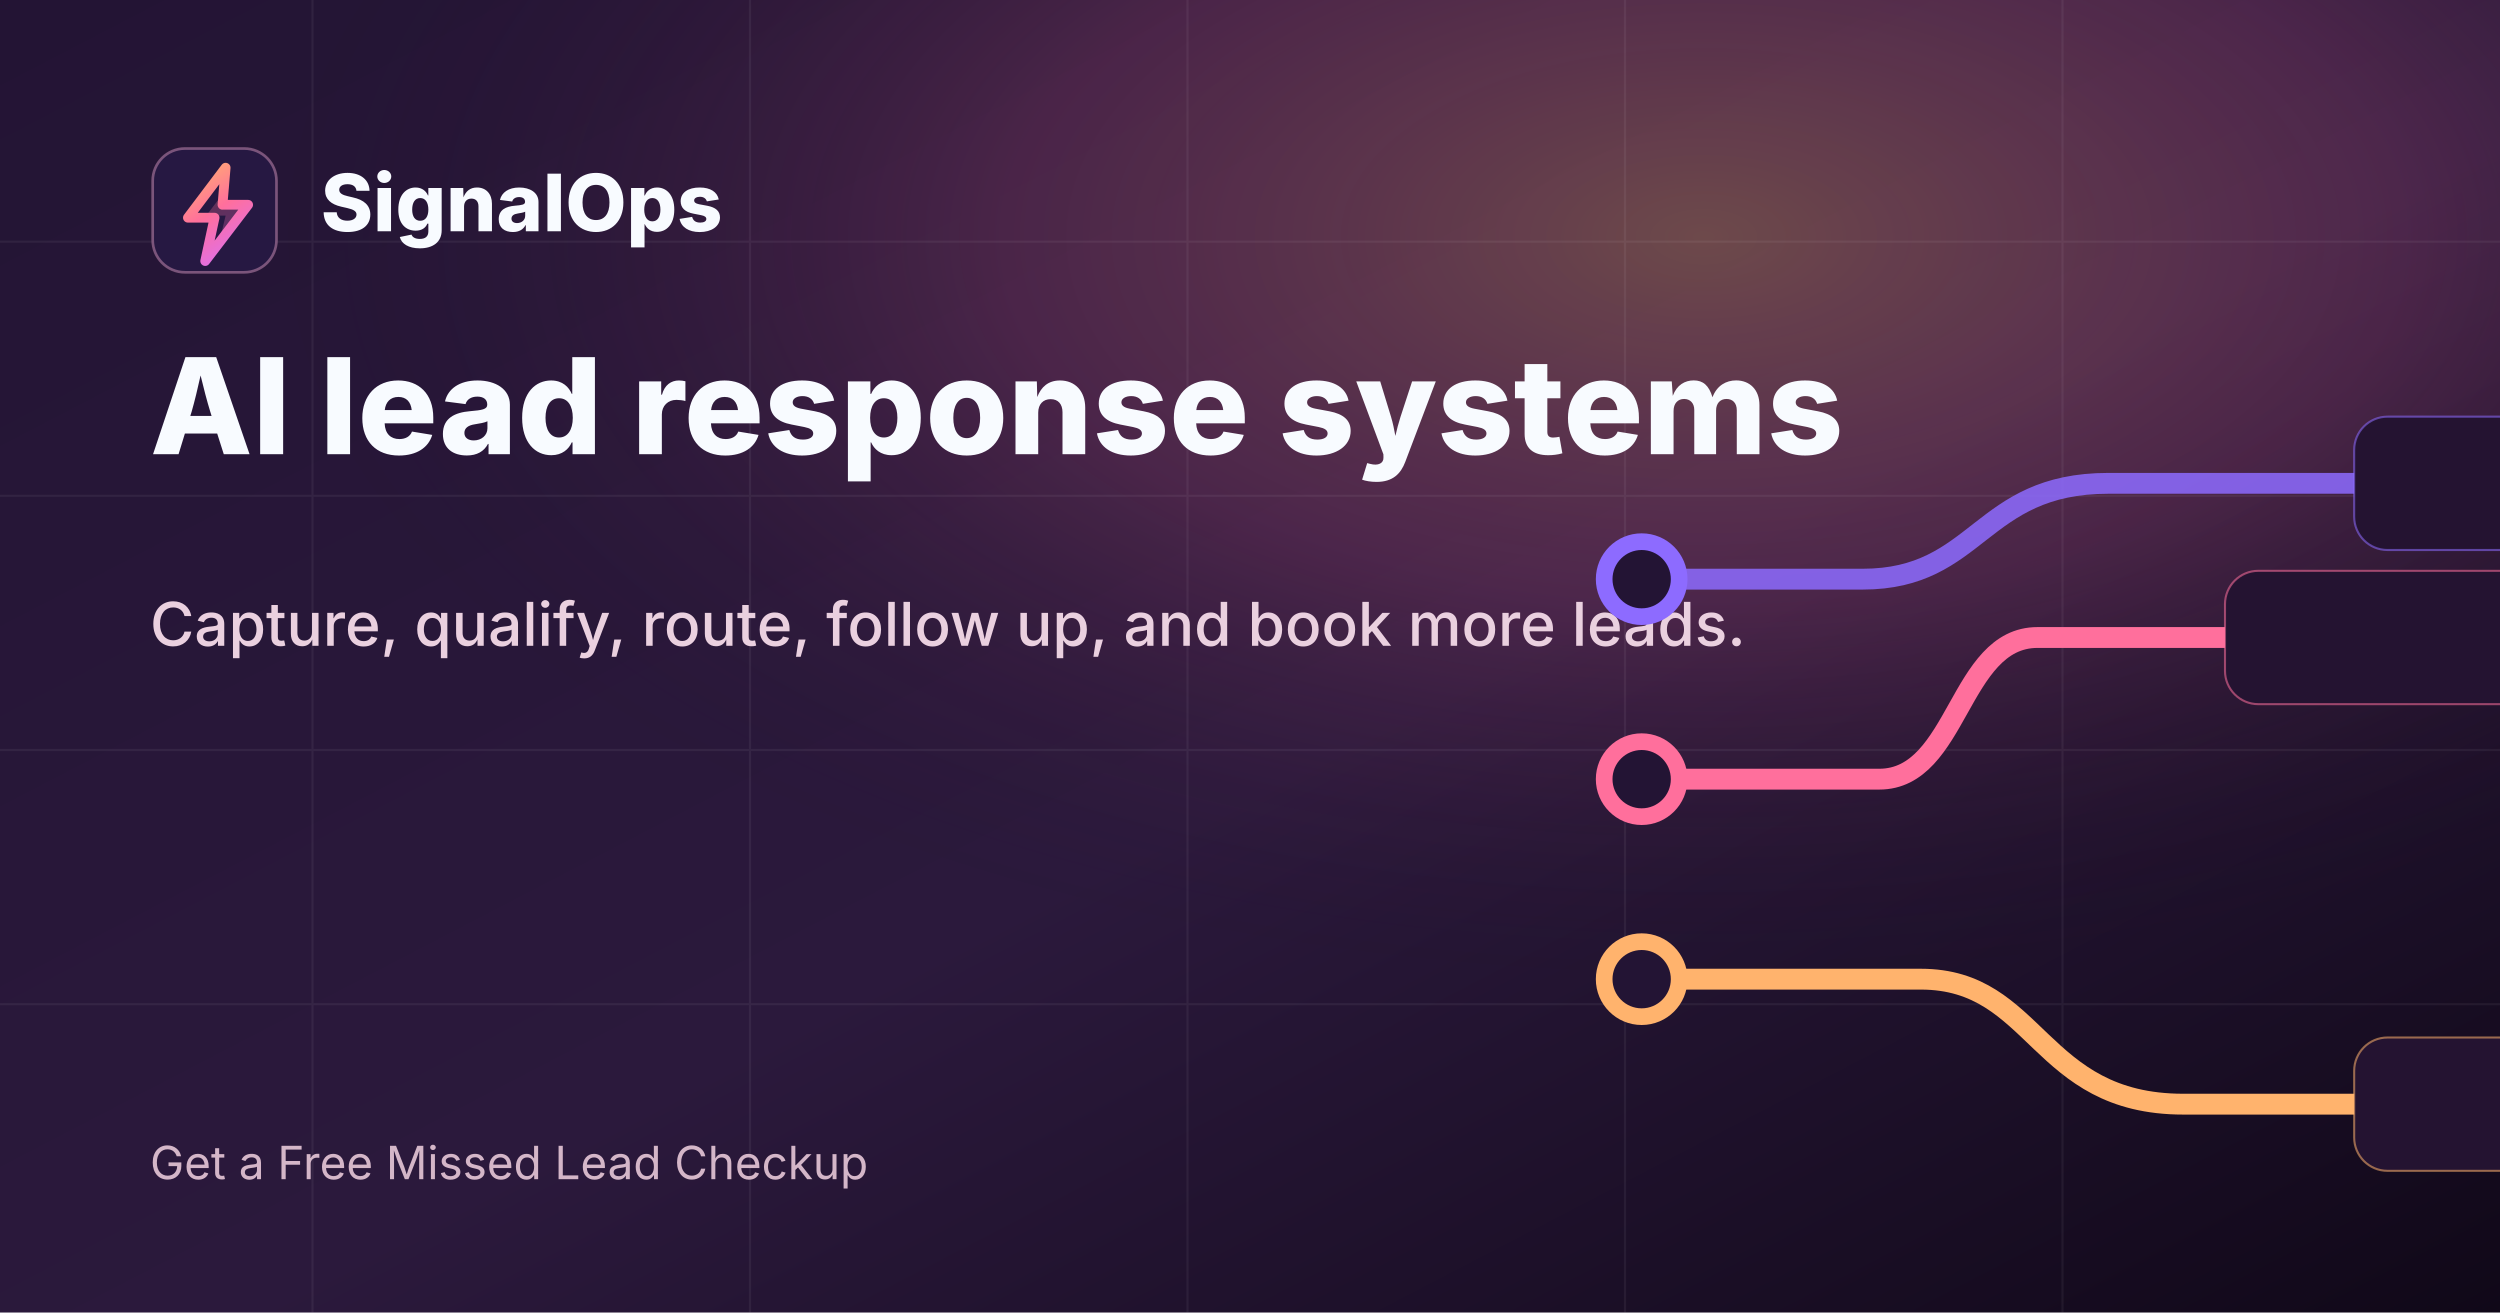
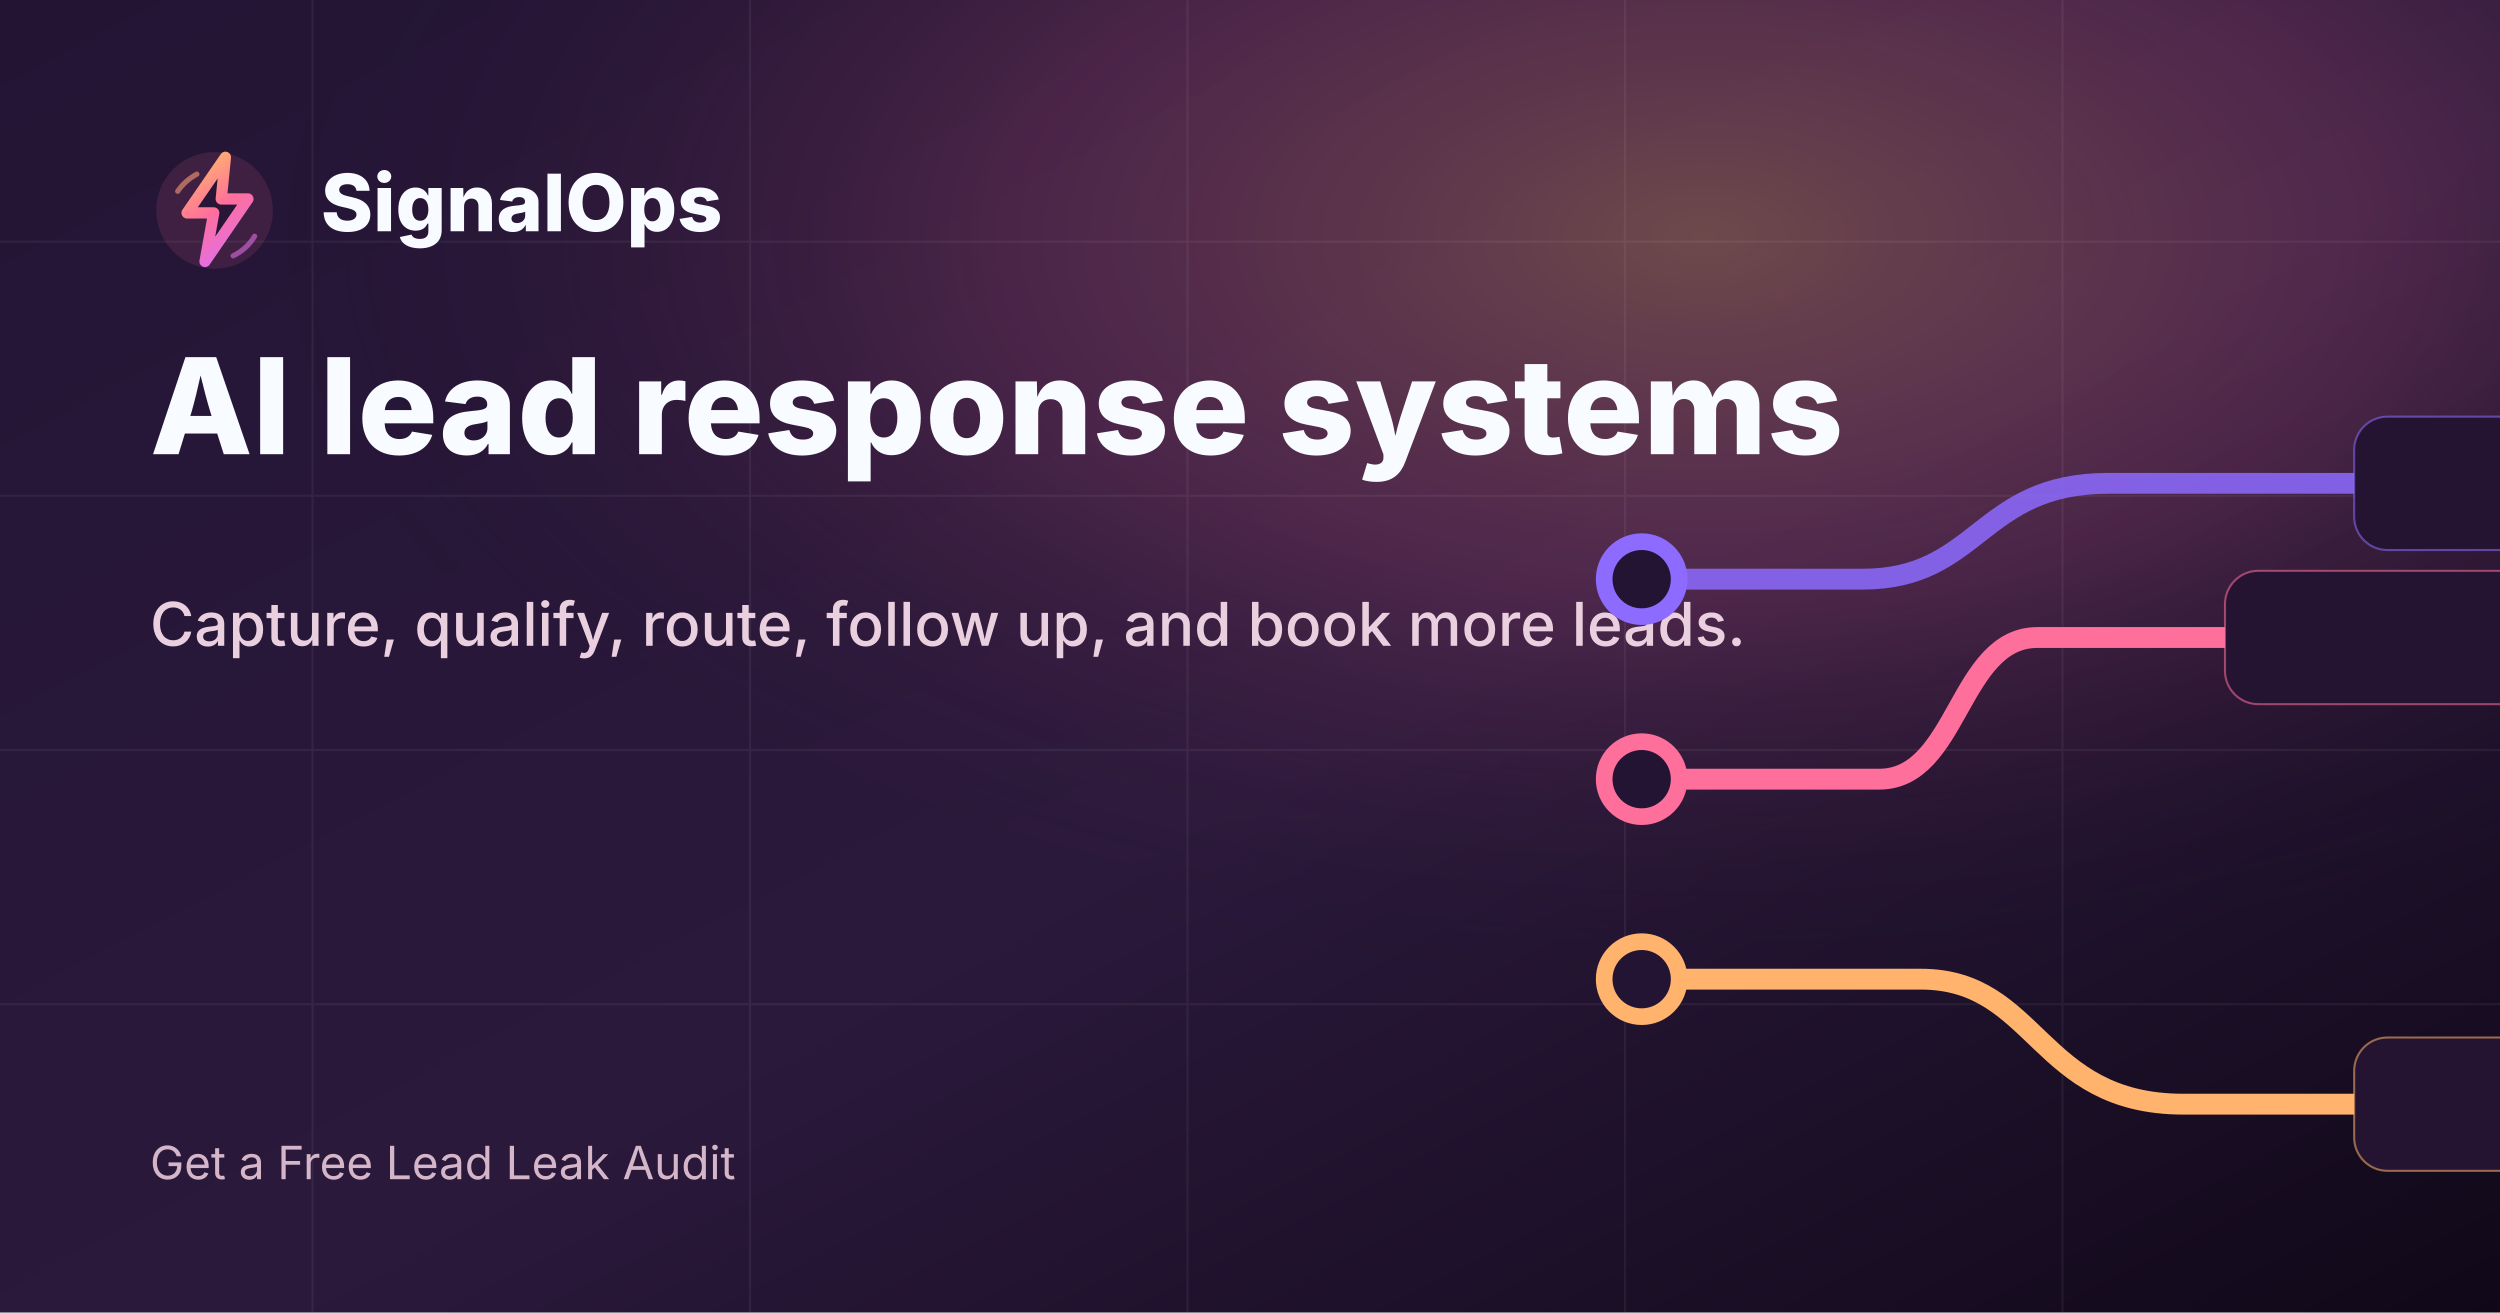
<svg xmlns="http://www.w3.org/2000/svg" width="1200" height="630" viewBox="0 0 1200 630" role="img" aria-labelledby="title desc">
  <defs>
    <linearGradient id="bg" x1="0" y1="0" x2="1" y2="1">
      <stop offset="0" stop-color="#231434" />
      <stop offset="0.55" stop-color="#2b193c" />
      <stop offset="1" stop-color="#100818" />
    </linearGradient>
    <radialGradient id="glow" cx="68%" cy="18%" r="58%">
      <stop offset="0" stop-color="#ffb36d" stop-opacity="0.32" />
      <stop offset="0.48" stop-color="#ff6f9c" stop-opacity="0.16" />
      <stop offset="1" stop-color="#100818" stop-opacity="0" />
    </radialGradient>
    <linearGradient id="boltLogo" x1="18" y1="10" x2="48" y2="56" gradientUnits="userSpaceOnUse">
      <stop stop-color="#ffb36d" />
      <stop offset="0.45" stop-color="#ff6f9c" />
      <stop offset="1" stop-color="#d770ff" />
    </linearGradient>
  </defs>
  <rect width="1200" height="630" fill="url(#bg)" />
  <rect width="1200" height="630" fill="url(#glow)" />
  <path d="M0 116H1200M0 238H1200M0 360H1200M0 482H1200M150 0V630M360 0V630M570 0V630M780 0V630M990 0V630" stroke="#ffffff" stroke-opacity="0.055" />
  <g transform="translate(72 70)">
-     <rect x="1.29" y="1.29" width="59.42" height="59.42" rx="15.5" fill="#261842" stroke="#9c6c93" stroke-opacity="0.72" stroke-width="1.29" />
-     <path d="M36.3 10.5 18.2 34.5H31l-4.5 20.8 20.6-27H34.8l1.5-17.8Z" fill="none" stroke="url(#boltLogo)" stroke-width="4.7" stroke-linejoin="round" />
-     <path d="M38 19 27 33.5h9.3l-3 12.5 10.4-15.5h-9L38 19Z" fill="url(#boltLogo)" opacity="0.28" />
+     <circle cx="31" cy="31" r="28" fill="#ff6f9c" fill-opacity="0.12" />
+     <path d="M36.2 5.5 17.8 32.2h12.8l-4.2 23.3 20.6-30H34.2l2-20Z" fill="#18102d" fill-opacity="0.55" />
+     <path d="M36.2 5.5 17.8 32.2h12.8l-4.2 23.3 20.6-30H34.2l2-20Z" fill="none" stroke="url(#boltLogo)" stroke-width="5.4" stroke-linejoin="round" />
+     <path d="M22.5 13.6c-3.7 2-6.9 4.8-9.2 8.2M50.2 43.4c-2.4 4.1-6 7.3-10.3 9.4" stroke="url(#boltLogo)" stroke-width="2.5" stroke-linecap="round" opacity="0.58" />
    <text x="82" y="41" fill="#F8FBFF" font-family="Inter, Segoe UI, Arial, sans-serif" font-size="38" font-weight="760">SignalOps</text>
  </g>
  <g transform="translate(72 218)">
    <text fill="#F8FBFF" font-family="Inter, Segoe UI, Arial, sans-serif" font-size="64" font-weight="780">
      <tspan x="0" y="0">AI lead response systems</tspan>
    </text>
    <text x="0" y="92" fill="#ead0df" font-family="Inter, Segoe UI, Arial, sans-serif" font-size="29" font-weight="520">Capture, qualify, route, follow up, and book more leads.</text>
  </g>
  <g transform="translate(762 178)" fill="none" stroke-linecap="round" stroke-linejoin="round">
    <path d="M26 196H140C178 196 178 128 216 128H306" stroke="#ff6f9c" stroke-width="10" />
    <path d="M26 292H160C216 292 216 352 286 352H368" stroke="#ffb36d" stroke-width="10" />
    <path d="M26 100H132C188 100 188 54 250 54H368" stroke="#8d6bff" stroke-width="10" opacity="0.85" />
    <circle cx="26" cy="100" r="18" fill="#231434" stroke="#8d6bff" stroke-width="8" />
    <circle cx="26" cy="196" r="18" fill="#231434" stroke="#ff6f9c" stroke-width="8" />
    <circle cx="26" cy="292" r="18" fill="#231434" stroke="#ffb36d" stroke-width="8" />
    <rect x="368" y="22" width="190" height="64" rx="16" fill="#241331" stroke="#8d6bff" stroke-opacity="0.55" />
    <rect x="306" y="96" width="252" height="64" rx="16" fill="#241331" stroke="#ff6f9c" stroke-opacity="0.55" />
    <rect x="368" y="320" width="190" height="64" rx="16" fill="#241331" stroke="#ffb36d" stroke-opacity="0.55" />
  </g>
-   <text x="72" y="566" fill="#d4b6c8" font-family="Inter, Segoe UI, Arial, sans-serif" font-size="22">Get a Free Missed Lead Checkup</text>
+   <text x="72" y="566" fill="#d4b6c8" font-family="Inter, Segoe UI, Arial, sans-serif" font-size="22">Get a Free Lead Leak Audit</text>
</svg>
